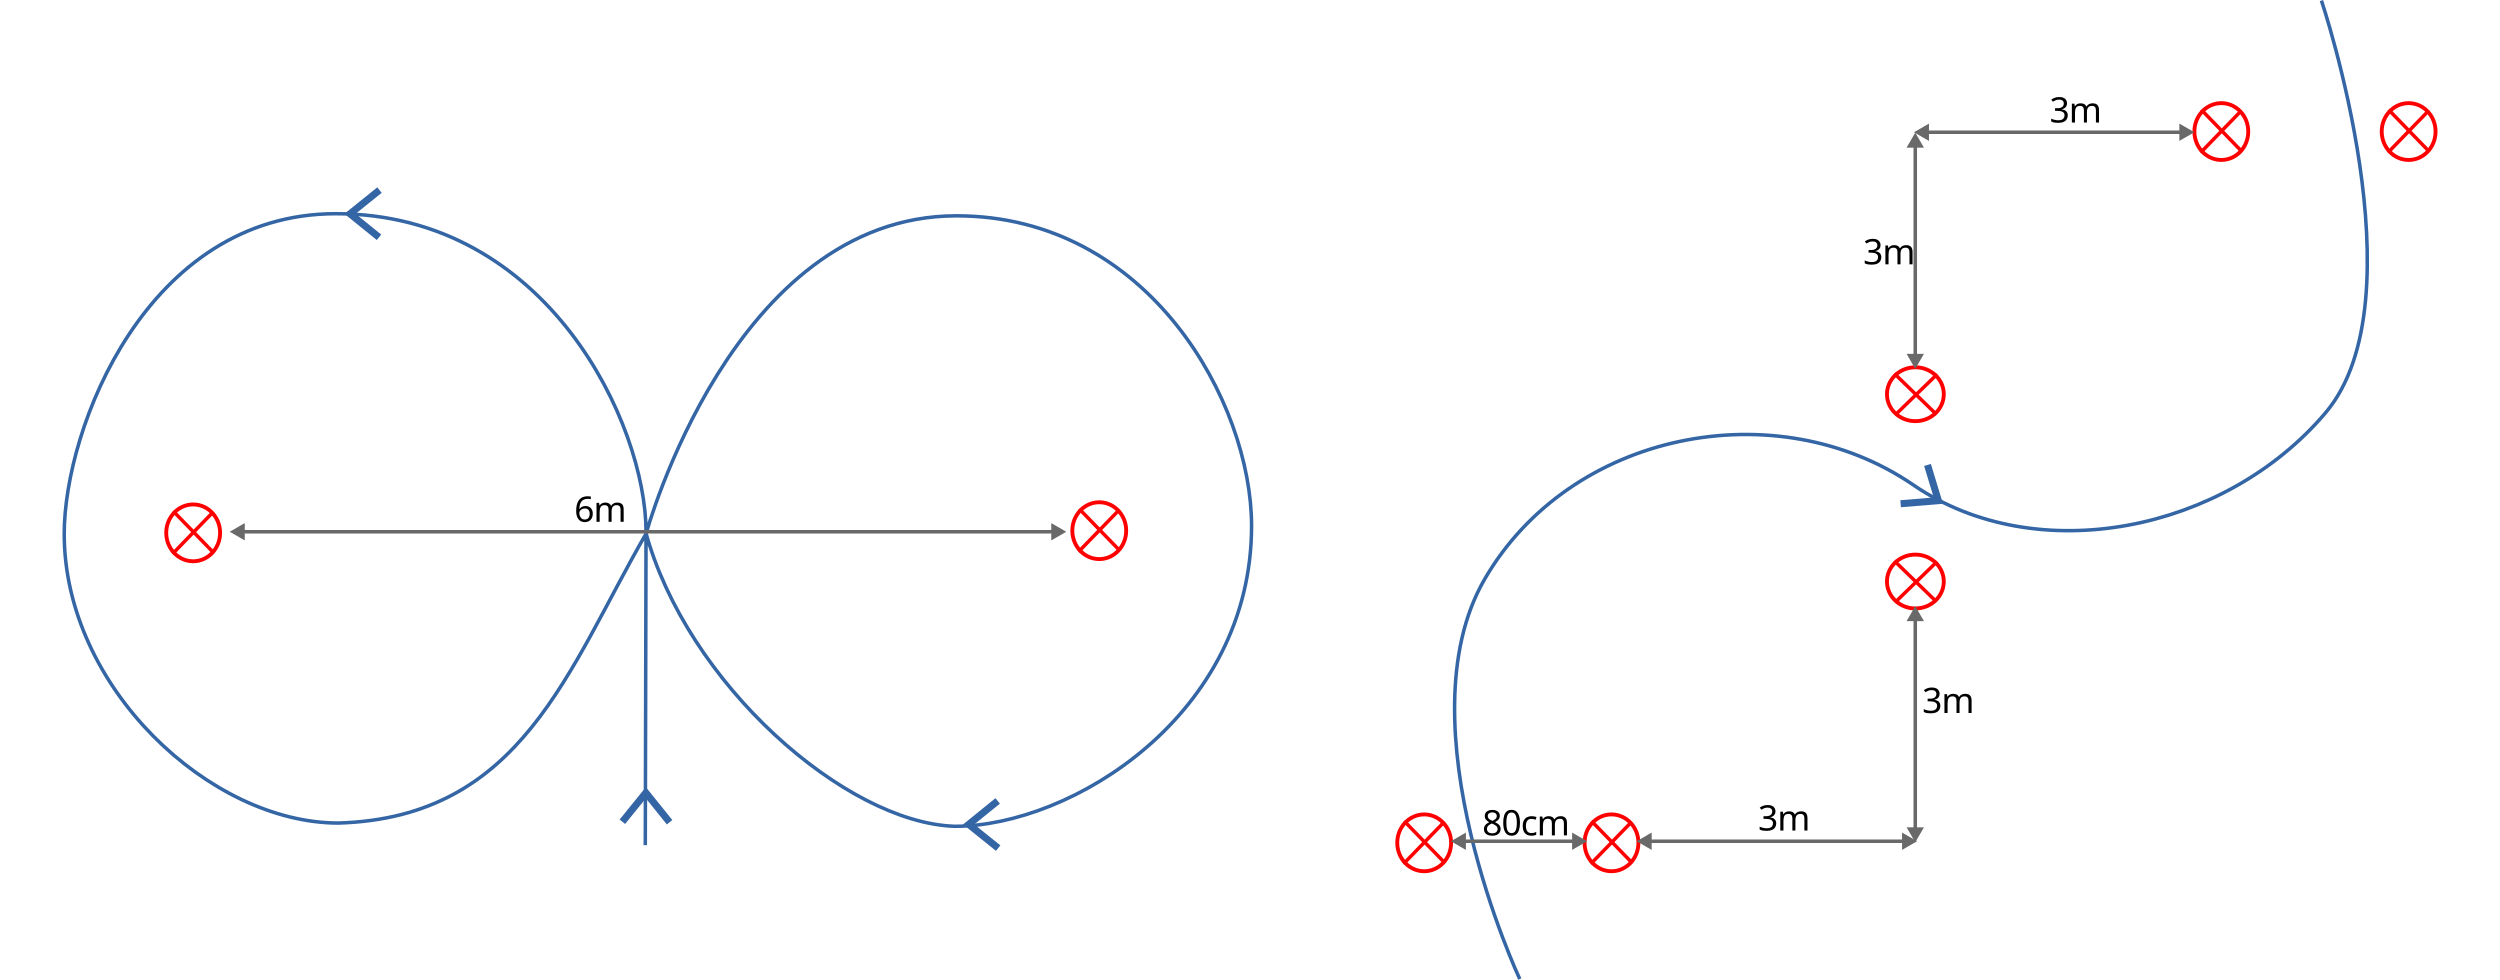
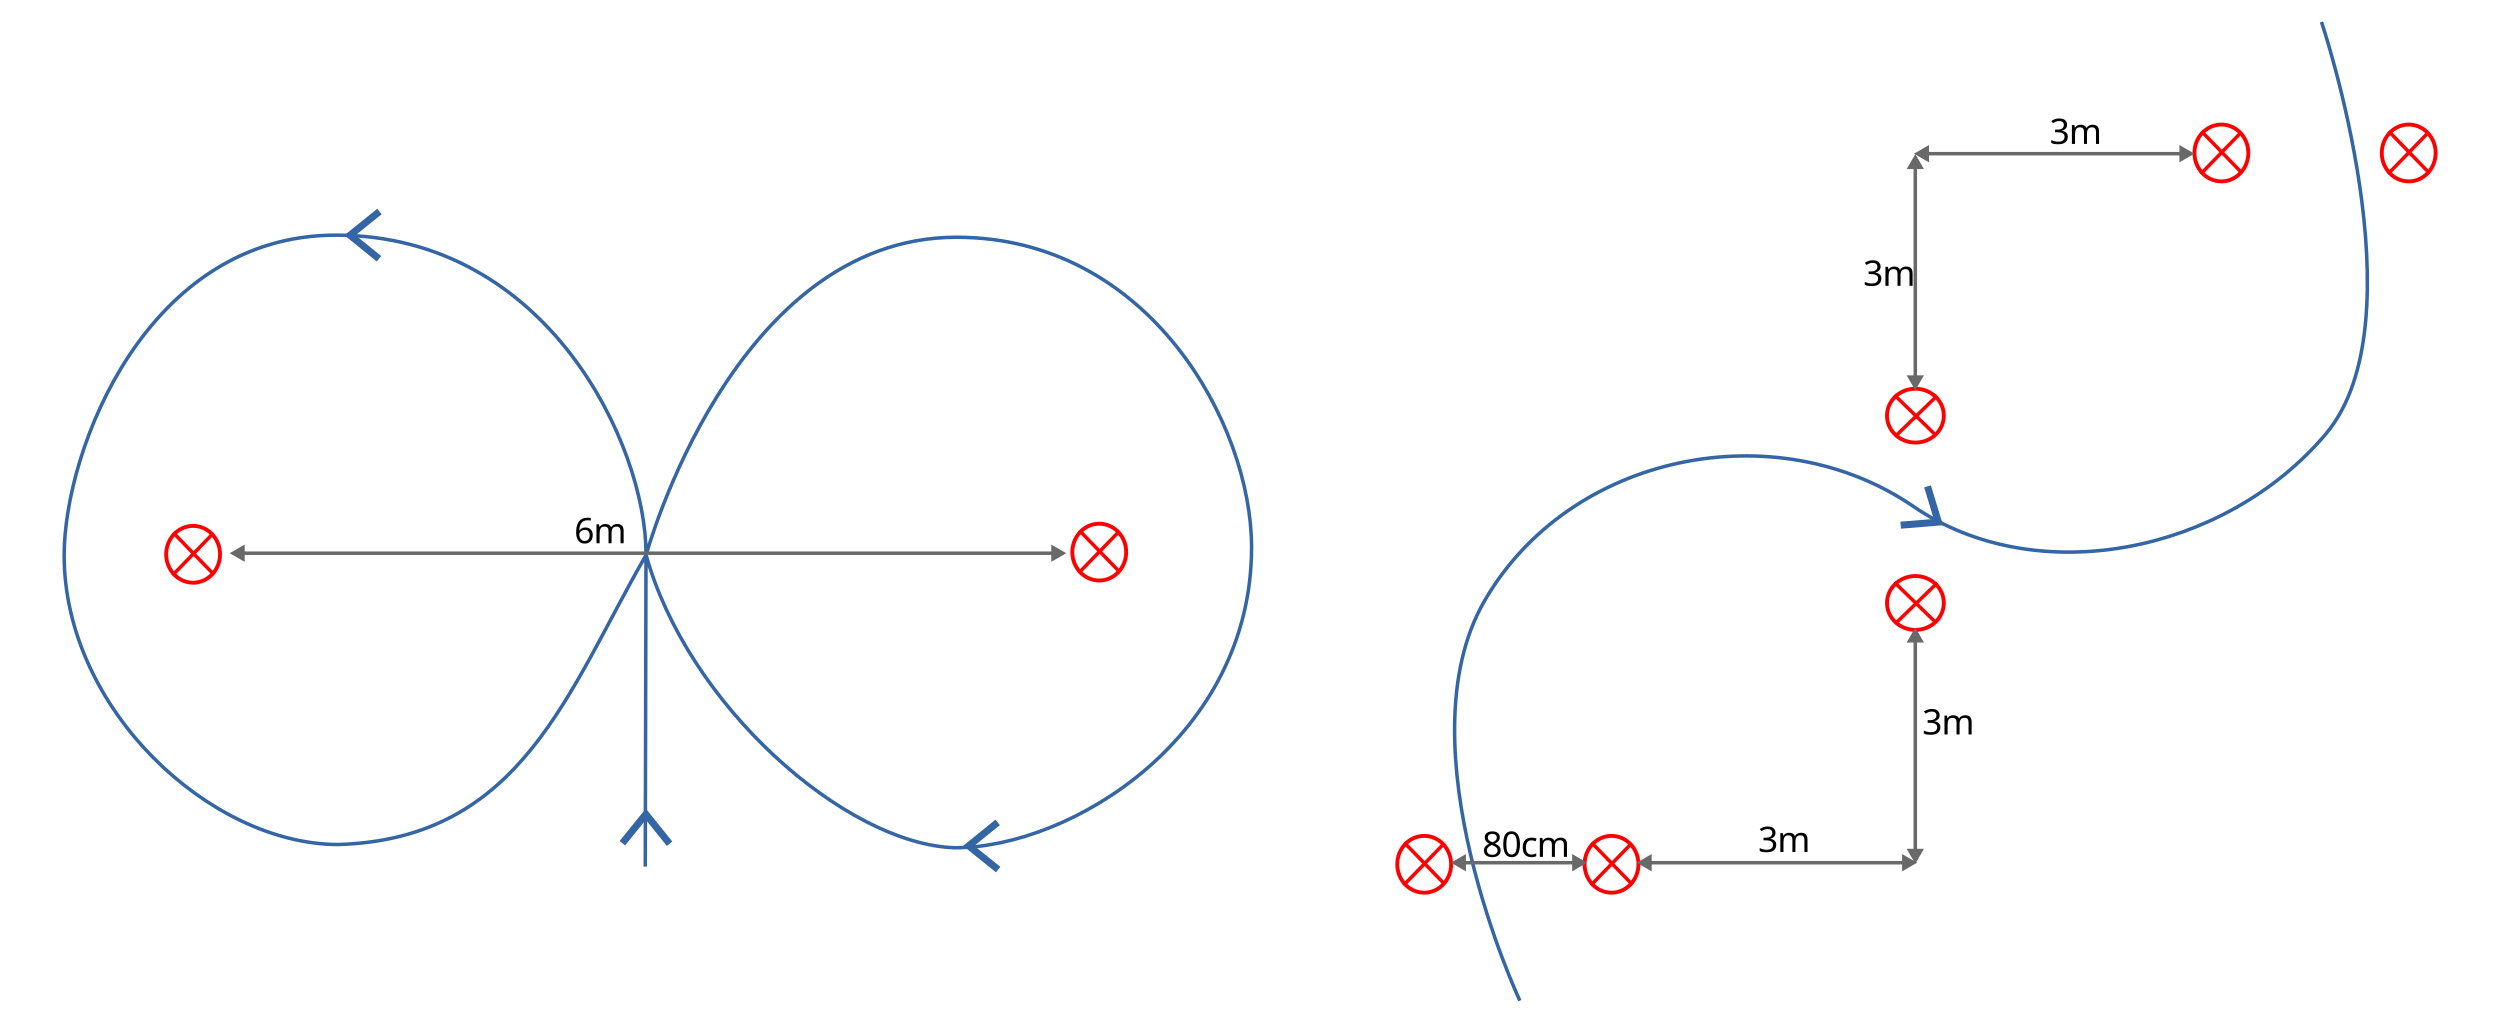
- <svg xmlns="http://www.w3.org/2000/svg" height="78.45mm" viewBox="0 0 709.21 277.98" width="200.16mm">
+ <svg xmlns="http://www.w3.org/2000/svg" height="450" viewBox="0 0 709.21 277.98" width="1100">
  <marker id="a" orient="auto" refX="0" refY="0" style="overflow:visible">
    <path d="m2.31 0-3.46 2v-4z" style="fill:#696969;fill-rule:evenodd;stroke:#696969;stroke-width:.4pt" />
  </marker>
  <marker id="b" orient="auto" refX="0" refY="0" style="overflow:visible">
    <path d="m5.77 0-8.65 5v-10z" style="fill:#696969;fill-rule:evenodd;stroke:#696969;stroke-width:1pt" transform="scale(-.4)" />
  </marker>
  <marker id="c" orient="auto" refX="0" refY="0" style="overflow:visible">
    <path d="m5.77 0-8.65 5v-10z" style="fill:#696969;fill-rule:evenodd;stroke:#696969;stroke-width:1pt" transform="scale(-.4)" />
  </marker>
  <marker id="d" orient="auto" refX="0" refY="0" style="overflow:visible">
    <path d="m2.31 0-3.46 2v-4z" style="fill:#696969;fill-rule:evenodd;stroke:#696969;stroke-width:.4pt" />
  </marker>
  <marker id="e" orient="auto" refX="0" refY="0" style="overflow:visible">
    <path d="m5.77 0-8.65 5v-10z" style="fill:#696969;fill-rule:evenodd;stroke:#696969;stroke-width:1pt" transform="scale(-.4)" />
  </marker>
  <marker id="f" orient="auto" refX="0" refY="0" style="overflow:visible">
    <path d="m2.31 0-3.46 2v-4z" style="fill:#696969;fill-rule:evenodd;stroke:#696969;stroke-width:.4pt" />
  </marker>
  <marker id="g" orient="auto" refX="0" refY="0" style="overflow:visible">
    <path d="m5.77 0-8.65 5v-10z" style="fill:#696969;fill-rule:evenodd;stroke:#696969;stroke-width:1pt" transform="scale(-.4)" />
  </marker>
  <marker id="h" orient="auto" refX="0" refY="0" style="overflow:visible">
    <path d="m2.31 0-3.46 2v-4z" style="fill:#696969;fill-rule:evenodd;stroke:#696969;stroke-width:.4pt" />
  </marker>
  <marker id="i" orient="auto" refX="0" refY="0" style="overflow:visible">
    <path d="m5.77 0-8.65 5v-10z" style="fill:#696969;fill-rule:evenodd;stroke:#696969;stroke-width:1pt" transform="scale(-.4)" />
  </marker>
  <marker id="j" orient="auto" refX="0" refY="0" style="overflow:visible">
    <path d="m2.31 0-3.46 2v-4z" style="fill:#696969;fill-rule:evenodd;stroke:#696969;stroke-width:.4pt" />
  </marker>
  <marker id="k" orient="auto" refX="0" refY="0" style="overflow:visible">
    <path d="m5.77 0-8.65 5v-10z" style="fill:#696969;fill-rule:evenodd;stroke:#696969;stroke-width:1pt" transform="scale(-.4)" />
  </marker>
  <marker id="l" orient="auto" refX="0" refY="0" style="overflow:visible">
    <path d="m2.31 0-3.46 2v-4z" style="fill:#696969;fill-rule:evenodd;stroke:#696969;stroke-width:.4pt" />
  </marker>
  <g style="fill:none">
    <path d="m431.14 277.77s-33.78-72.21-10.03-113.35c24.25-42 82.73-53.52 121.71-26.82 34.91 23.91 88.26 13.36 116.93-20.51 27.3-32.26-1.18-116.93-1.18-116.93" style="stroke:#3465a4" />
    <path d="m183.06 150.56c11.6 43.28 56.82 82.91 87.81 83.86 33.09 0 84.18-31.57 84.18-85.24 0-34.94-29.09-87.95-83.72-87.95-63.55 0-88.03 90.12-88.03 90.12-22.21 38.48-35.22 80.62-87.33 82.15-36.43 0-77.77-38.54-77.77-82.03 0-30.1 23.5-90.84 77.06-90.84 60.28 0 88 59.83 88 90.31l-.21 88.82" style="stroke:#3465a4" />
    <path d="m68 150.86h231.64" style="stroke:#696969;marker-start:url(#b);marker-end:url(#a)" />
  </g>
  <text x="67.03" y="181.47" />
  <text style="font-size:10;font-family:Droid Sans Mono;letter-spacing:-.25;word-spacing:0" x="162.9" y="148.03">
    <tspan x="162.9" y="148.03">6m</tspan>
  </text>
  <g style="fill:none">
    <g style="stroke:#3465a4;stroke-width:2">
      <path d="m546.81 131.9 3.08 10.13-10.7.88" />
      <path d="m176.55 233.13 6.66-8.23 6.73 8.37" />
      <path d="m283.02 227.22-8.23 6.66 8.37 6.73" />
      <path d="m107.5 67.32-8.23-6.66 8.37-6.73" />
    </g>
    <g style="stroke:#f00">
      <ellipse cx="54.78" cy="151.17" rx="7.64" ry="8.06" style="stroke-width:1.1" />
      <path d="m49.11 145 11.57 11.91" />
      <path d="m60.48 145.22-11.56 11.91" />
      <ellipse cx="311.84" cy="150.55" rx="7.64" ry="8.06" style="stroke-width:1.1" />
      <path d="m306.17 144.38 11.57 11.91" />
      <path d="m317.54 144.6-11.56 11.91" />
      <ellipse cx="404.02" cy="239.11" rx="7.64" ry="8.06" style="stroke-width:1.1" />
      <path d="m398.35 232.94 11.57 11.91" />
      <path d="m409.72 233.16-11.56 11.91" />
      <ellipse cx="457.16" cy="239.11" rx="7.64" ry="8.06" style="stroke-width:1.1" />
      <path d="m451.49 232.94 11.57 11.91" />
      <path d="m462.86 233.16-11.56 11.91" />
      <g transform="matrix(0 1 -1 0 618.18 41.86)">
        <ellipse cx="69.98" cy="74.81" rx="7.64" ry="8.06" style="stroke-width:1.1" />
        <path d="m64.31 68.64 11.57 11.91" />
        <path d="m75.68 68.86-11.56 11.91" />
      </g>
      <g transform="matrix(0 1 -1 0 618.18 95)">
        <ellipse cx="69.98" cy="74.81" rx="7.64" ry="8.06" style="stroke-width:1.1" />
        <path d="m64.31 68.64 11.57 11.91" />
        <path d="m75.68 68.86-11.56 11.91" />
      </g>
      <ellipse cx="630.17" cy="37.32" rx="7.64" ry="8.06" style="stroke-width:1.1" />
      <path d="m624.5 31.15 11.57 11.91" />
      <path d="m635.87 31.37-11.56 11.91" />
      <ellipse cx="683.31" cy="37.32" rx="7.64" ry="8.06" style="stroke-width:1.1" />
      <path d="m677.64 31.15 11.57 11.91" />
      <path d="m689.01 31.37-11.56 11.91" />
    </g>
    <g style="stroke:#696969">
      <path d="m414.44 238.66h32.97" style="marker-start:url(#c);marker-end:url(#d)" />
      <path d="m467.14 238.66h73.87" style="marker-start:url(#e);marker-end:url(#f)" />
      <path d="m543.34 236.13v-61.34" style="marker-start:url(#g);marker-end:url(#h)" />
    </g>
  </g>
  <g style="font-size:10;font-family:Droid Sans Mono;letter-spacing:-.25;word-spacing:0">
    <text x="420.49" y="237">
      <tspan x="420.49" y="237">80cm</tspan>
    </text>
    <text x="498.74" y="235.62">
      <tspan x="498.74" y="235.62">3m</tspan>
    </text>
    <text x="545.3" y="202.28">
      <tspan x="545.3" y="202.28">3m</tspan>
    </text>
  </g>
  <path d="m543.34 101.81v-61.34" style="fill:none;stroke:#696969;marker-start:url(#i);marker-end:url(#j)" />
  <path d="m545.81 37.52h73.87" style="fill:none;stroke:#696969;marker-start:url(#k);marker-end:url(#l)" />
  <g style="font-size:10;font-family:Droid Sans Mono;letter-spacing:-.25;word-spacing:0">
    <text x="528.55" y="74.99">
      <tspan x="528.55" y="74.99">3m</tspan>
    </text>
    <text x="581.45" y="34.76">
      <tspan x="581.45" y="34.76">3m</tspan>
    </text>
  </g>
</svg>
